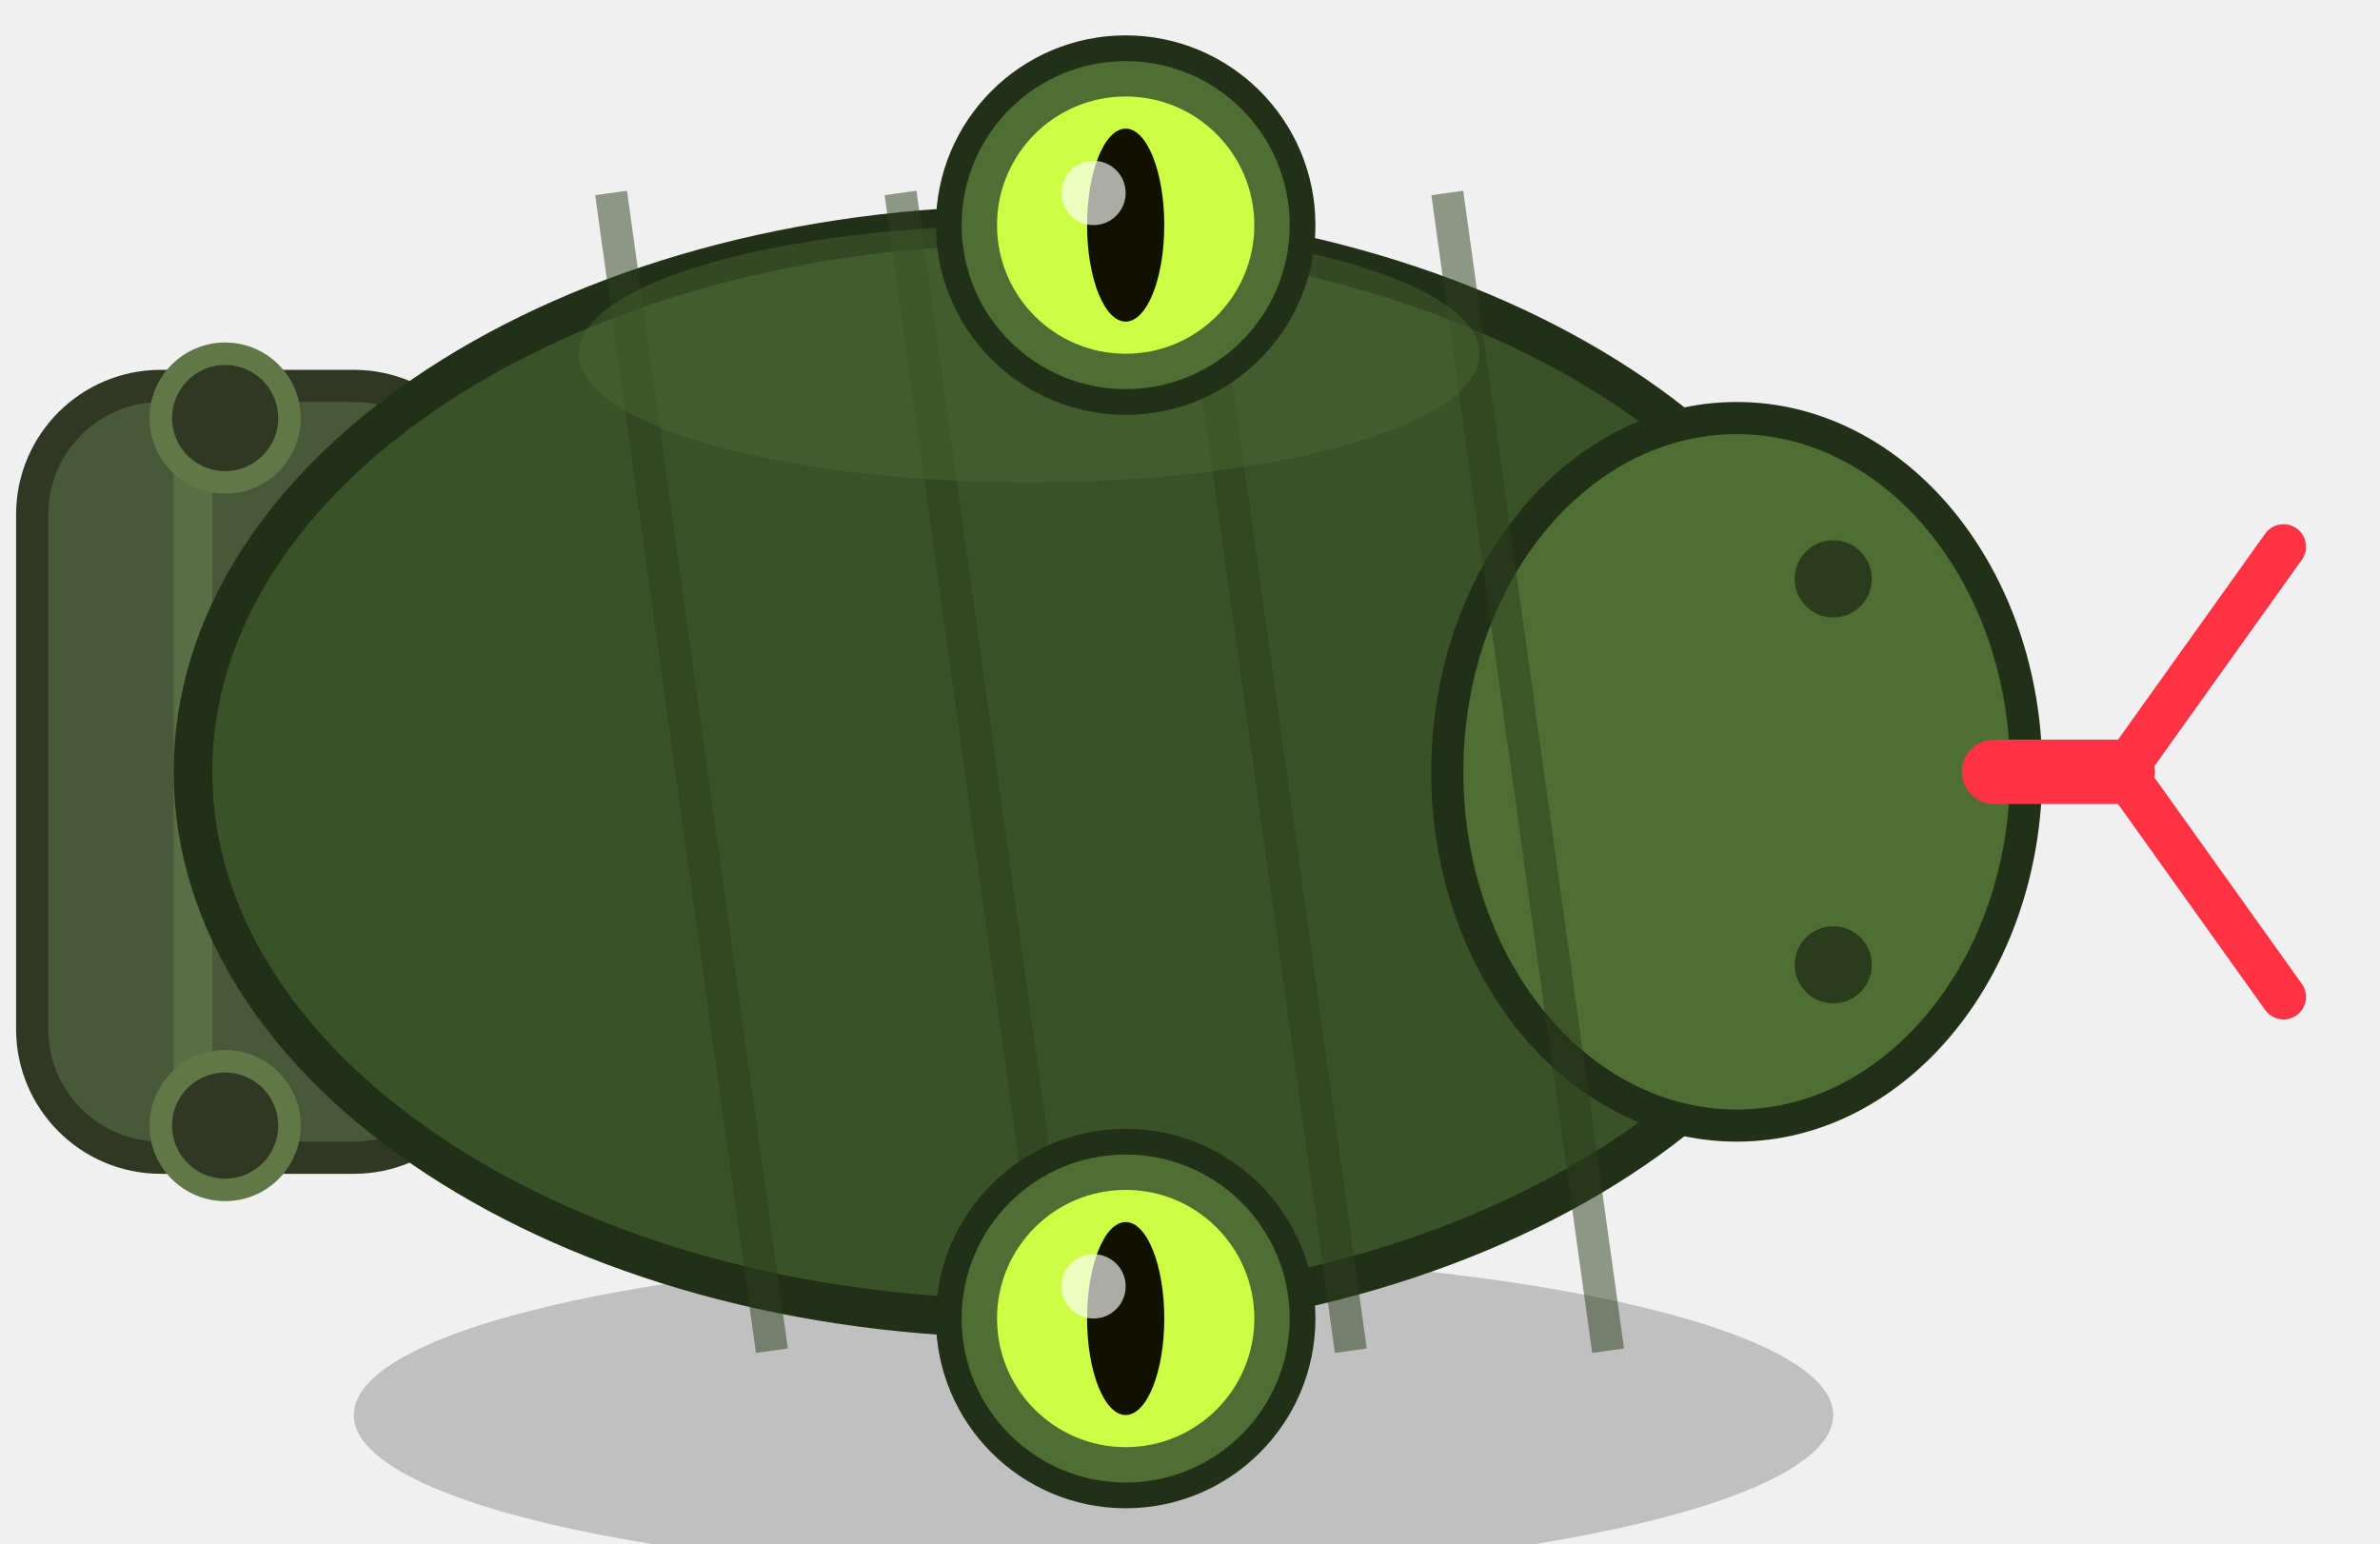
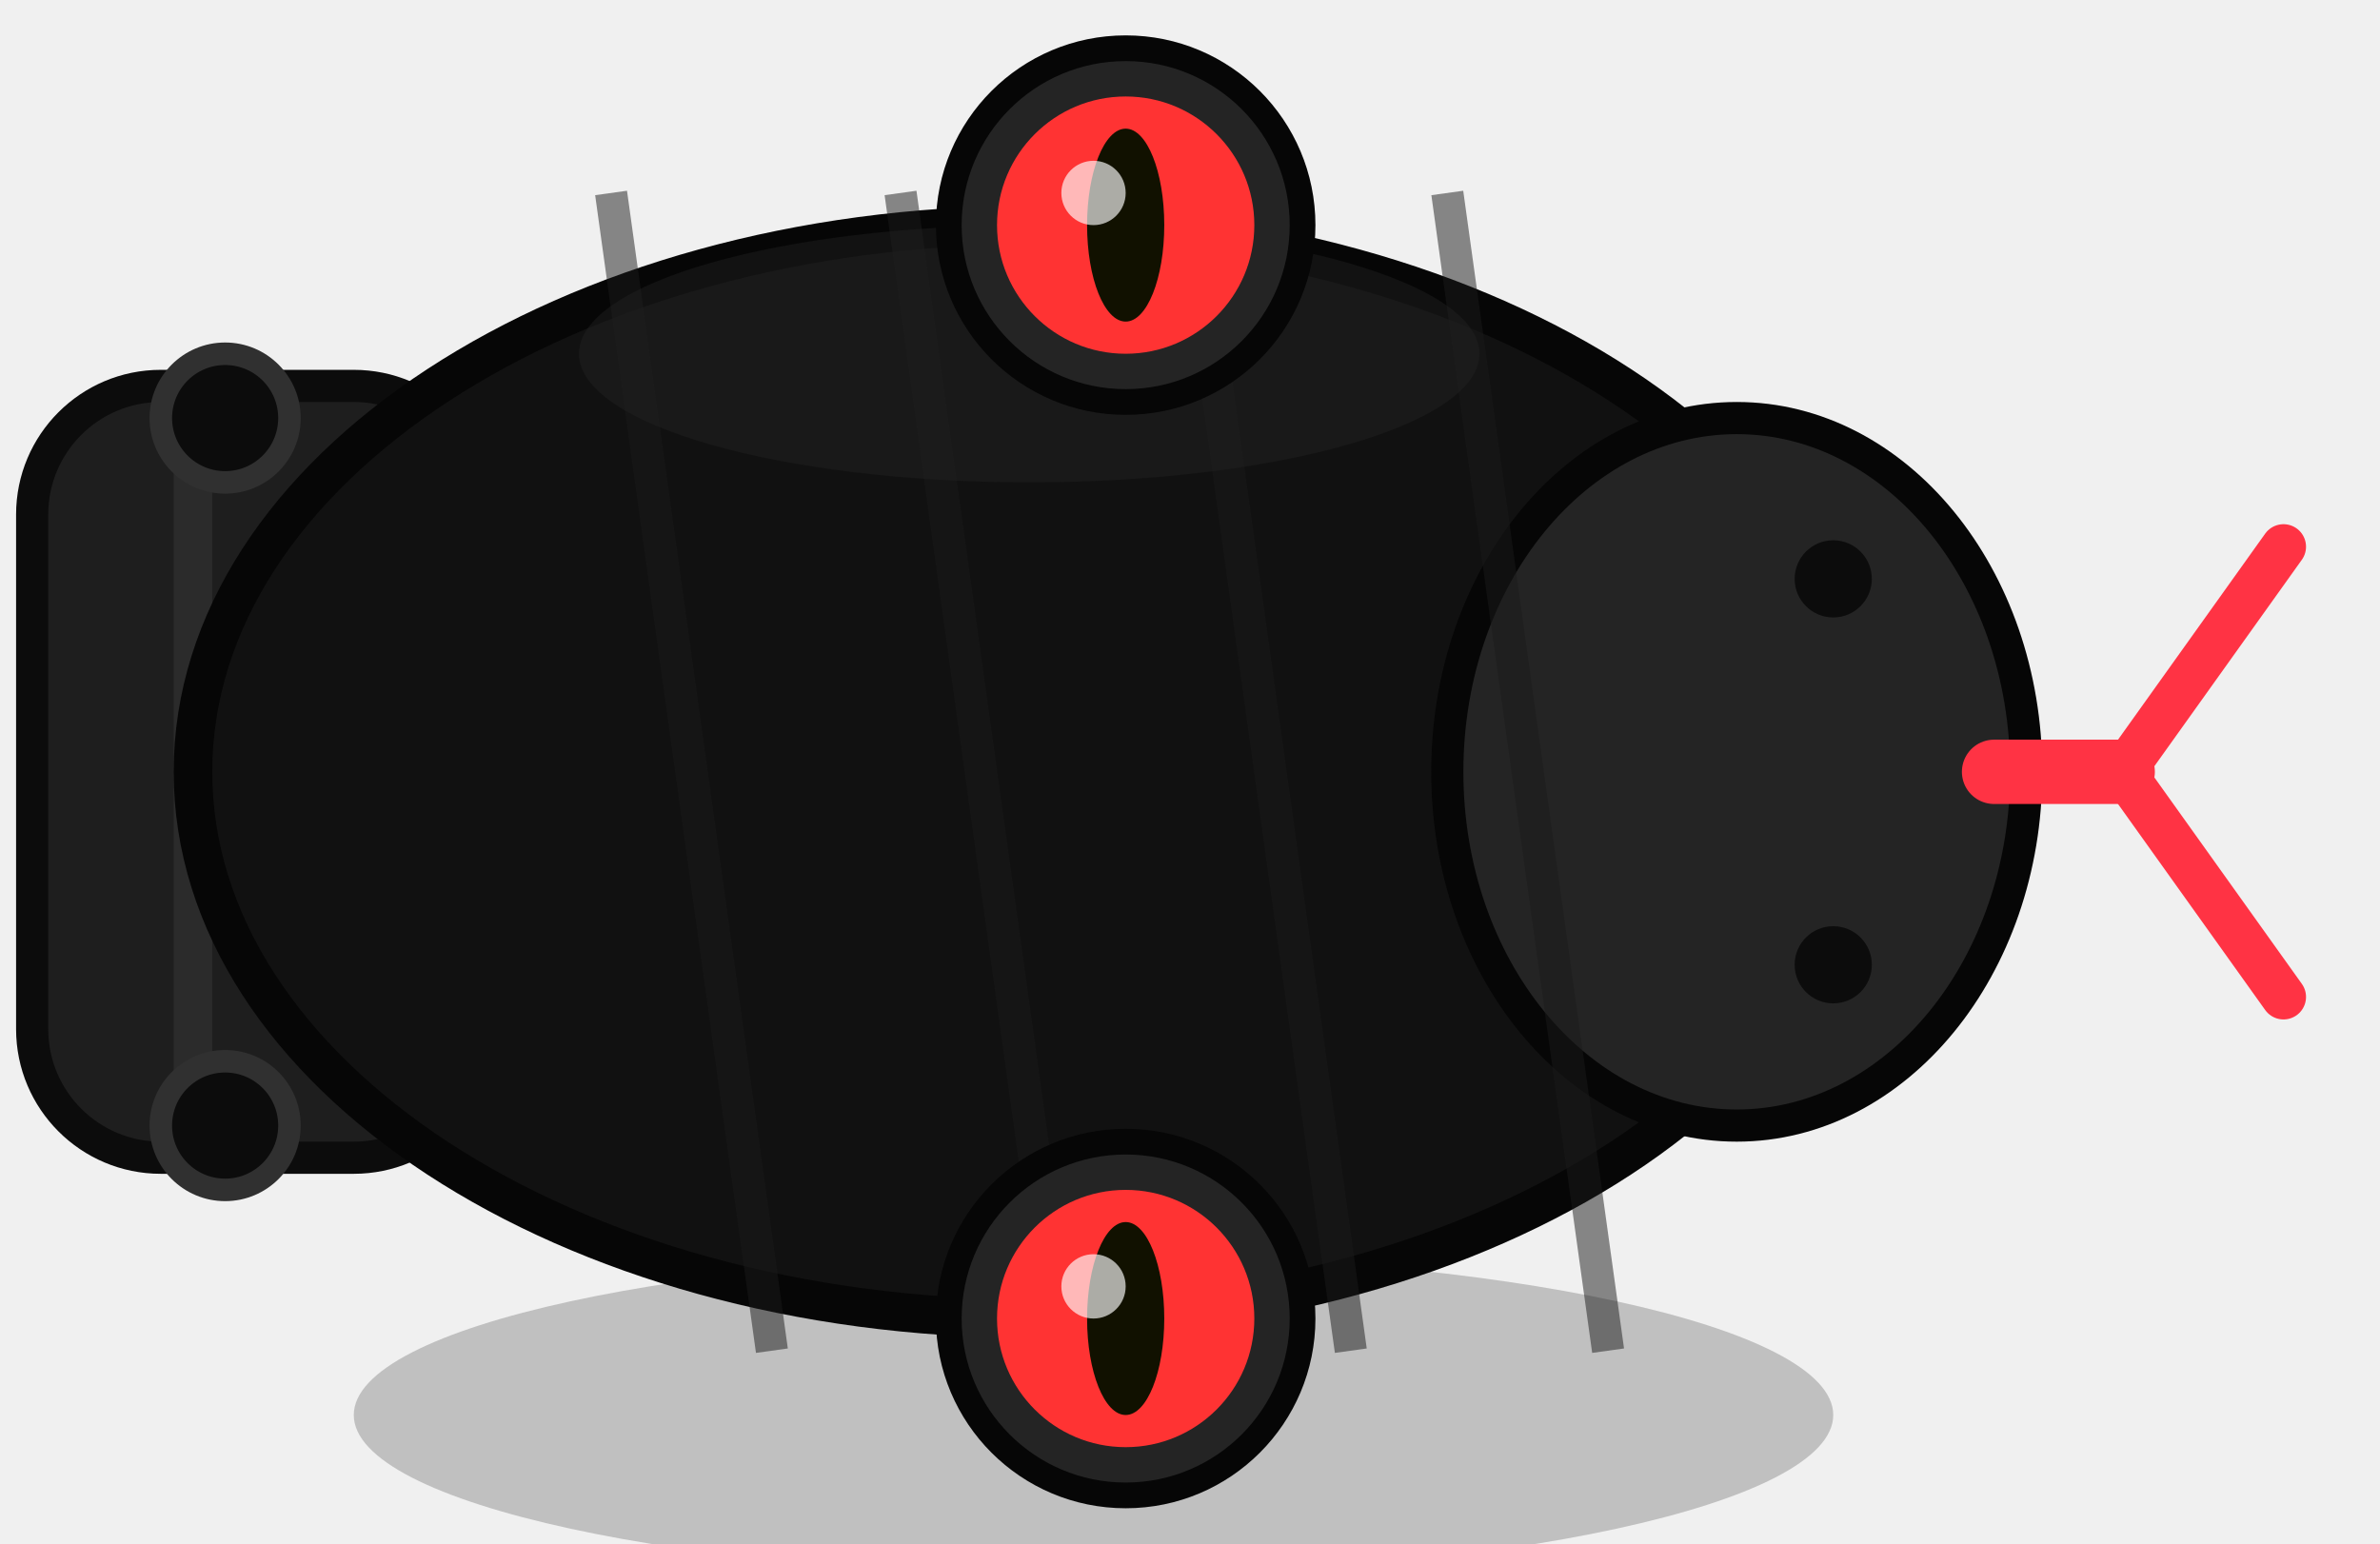
<svg xmlns="http://www.w3.org/2000/svg" viewBox="0 0 74 48" width="74" height="48">
  <ellipse cx="34" cy="44" rx="23" ry="5" fill="#000000" opacity="0.20" />
-   <rect x="1" y="12" width="14" height="24" rx="4" fill="#485838" stroke="#303824" stroke-width="1" />
-   <line x1="6" y1="13" x2="6" y2="35" stroke="#607848" stroke-width="1.2" opacity="0.7" />
-   <circle cx="7" cy="13" r="2" fill="#303824" stroke="#607848" stroke-width="0.7" />
-   <circle cx="7" cy="35" r="2" fill="#303824" stroke="#607848" stroke-width="0.7" />
-   <ellipse cx="32" cy="24" rx="26" ry="17" fill="#3a5228" stroke="#223018" stroke-width="1.2" />
-   <ellipse cx="54" cy="24" rx="9" ry="11" fill="#4e6e34" stroke="#223018" stroke-width="1" />
-   <line x1="19" y1="6" x2="24" y2="42" stroke="#2a3e1c" stroke-width="1" opacity="0.50" />
-   <line x1="28" y1="6" x2="33" y2="42" stroke="#2a3e1c" stroke-width="1" opacity="0.50" />
-   <line x1="37" y1="6" x2="42" y2="42" stroke="#2a3e1c" stroke-width="1" opacity="0.50" />
-   <line x1="45" y1="6" x2="50" y2="42" stroke="#2a3e1c" stroke-width="1" opacity="0.50" />
-   <ellipse cx="32" cy="11" rx="14" ry="4" fill="#4e6e34" opacity="0.38" />
+   <rect x="1" y="12" width="14" height="24" rx="4" fill="#1e1e1e" stroke="#0c0c0c" stroke-width="1" />
+   <line x1="6" y1="13" x2="6" y2="35" stroke="#303030" stroke-width="1.2" opacity="0.7" />
+   <circle cx="7" cy="13" r="2" fill="#0c0c0c" stroke="#303030" stroke-width="0.7" />
+   <circle cx="7" cy="35" r="2" fill="#0c0c0c" stroke="#303030" stroke-width="0.7" />
+   <ellipse cx="32" cy="24" rx="26" ry="17" fill="#111111" stroke="#060606" stroke-width="1.2" />
+   <ellipse cx="54" cy="24" rx="9" ry="11" fill="#242424" stroke="#060606" stroke-width="1" />
+   <line x1="19" y1="6" x2="24" y2="42" stroke="#1a1a1a" stroke-width="1" opacity="0.50" />
+   <line x1="28" y1="6" x2="33" y2="42" stroke="#1a1a1a" stroke-width="1" opacity="0.50" />
+   <line x1="37" y1="6" x2="42" y2="42" stroke="#1a1a1a" stroke-width="1" opacity="0.50" />
+   <line x1="45" y1="6" x2="50" y2="42" stroke="#1a1a1a" stroke-width="1" opacity="0.50" />
+   <ellipse cx="32" cy="11" rx="14" ry="4" fill="#242424" opacity="0.38" />
  <line x1="62" y1="24" x2="66" y2="24" stroke="#ff3344" stroke-width="2" stroke-linecap="round" />
  <line x1="66" y1="24" x2="71" y2="17" stroke="#ff3344" stroke-width="1.4" stroke-linecap="round" />
  <line x1="66" y1="24" x2="71" y2="31" stroke="#ff3344" stroke-width="1.4" stroke-linecap="round" />
-   <circle cx="35" cy="7" r="5.5" fill="#4e6e34" stroke="#223018" stroke-width="0.8" />
-   <circle cx="35" cy="7" r="4" fill="#ccff44" />
+   <circle cx="35" cy="7" r="5.5" fill="#242424" stroke="#060606" stroke-width="0.8" />
+   <circle cx="35" cy="7" r="4" fill="#ff3333" />
  <ellipse cx="35" cy="7" rx="1.2" ry="3" fill="#111100" />
  <circle cx="34" cy="6" r="1" fill="white" opacity="0.65" />
-   <circle cx="35" cy="41" r="5.5" fill="#4e6e34" stroke="#223018" stroke-width="0.8" />
-   <circle cx="35" cy="41" r="4" fill="#ccff44" />
+   <circle cx="35" cy="41" r="5.5" fill="#242424" stroke="#060606" stroke-width="0.8" />
+   <circle cx="35" cy="41" r="4" fill="#ff3333" />
  <ellipse cx="35" cy="41" rx="1.2" ry="3" fill="#111100" />
  <circle cx="34" cy="40" r="1" fill="white" opacity="0.65" />
-   <circle cx="57" cy="18" r="1.2" fill="#223018" opacity="0.8" />
-   <circle cx="57" cy="30" r="1.2" fill="#223018" opacity="0.8" />
+   <circle cx="57" cy="18" r="1.2" fill="#060606" opacity="0.8" />
+   <circle cx="57" cy="30" r="1.2" fill="#060606" opacity="0.8" />
</svg>
